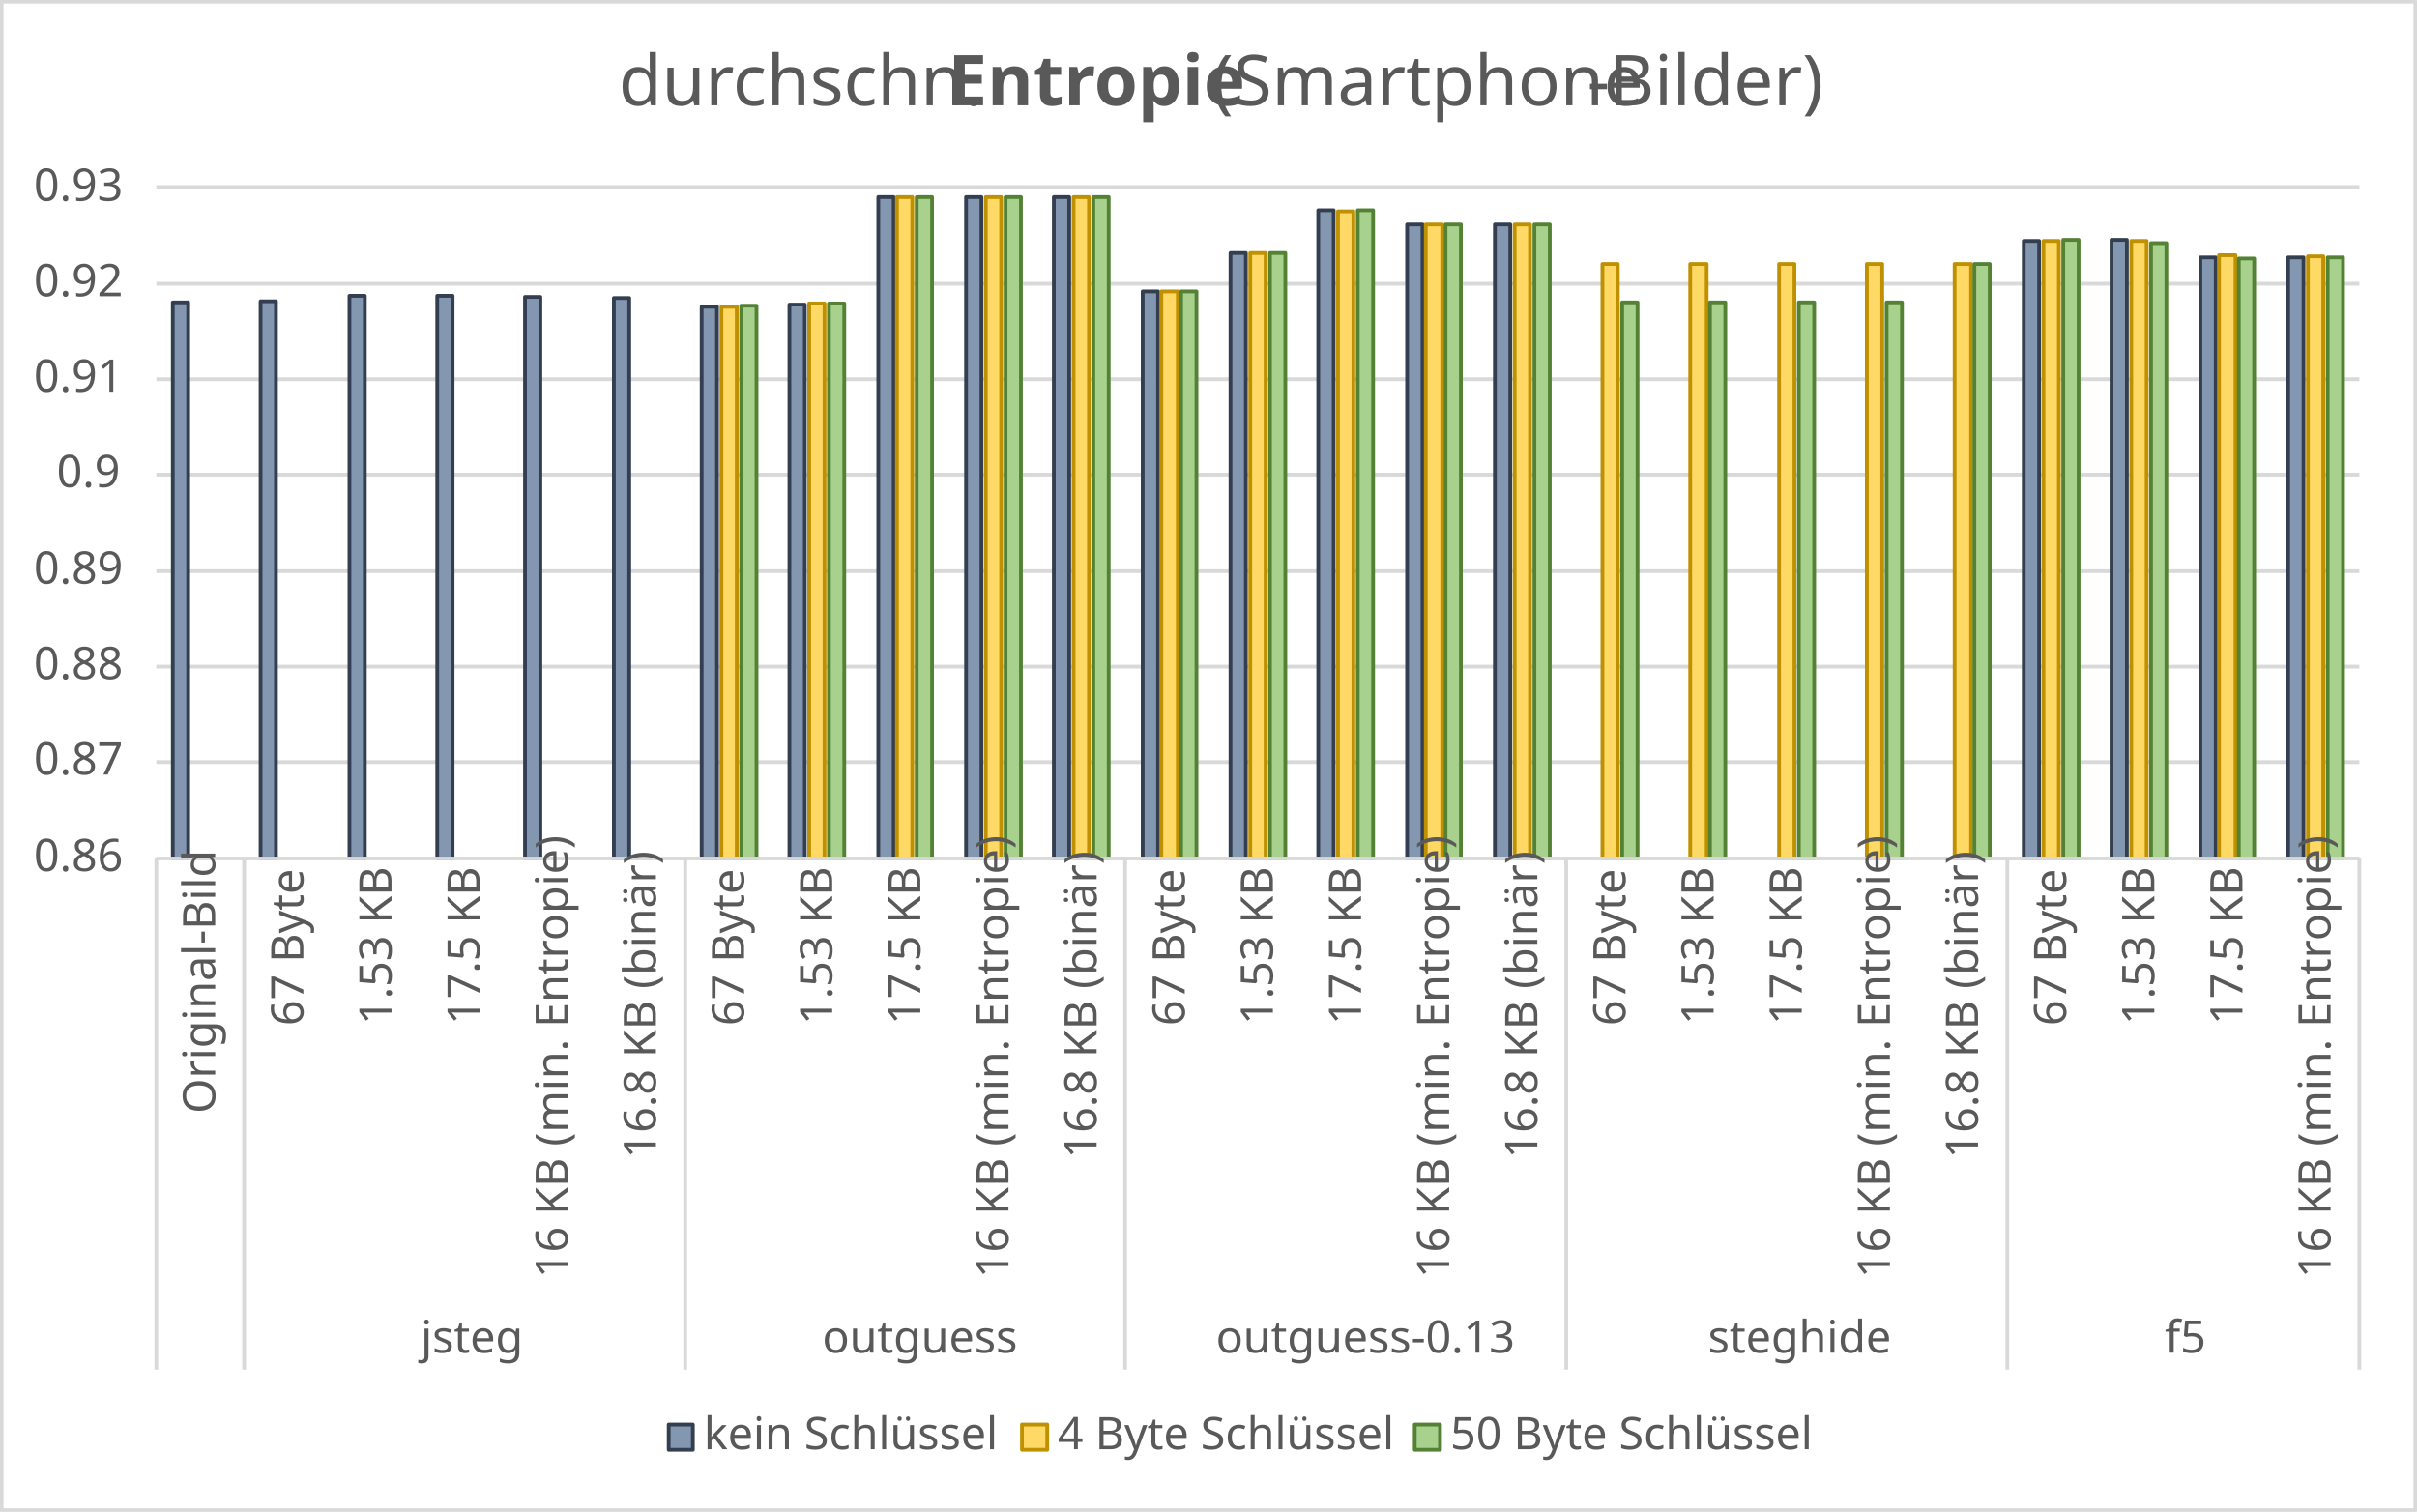
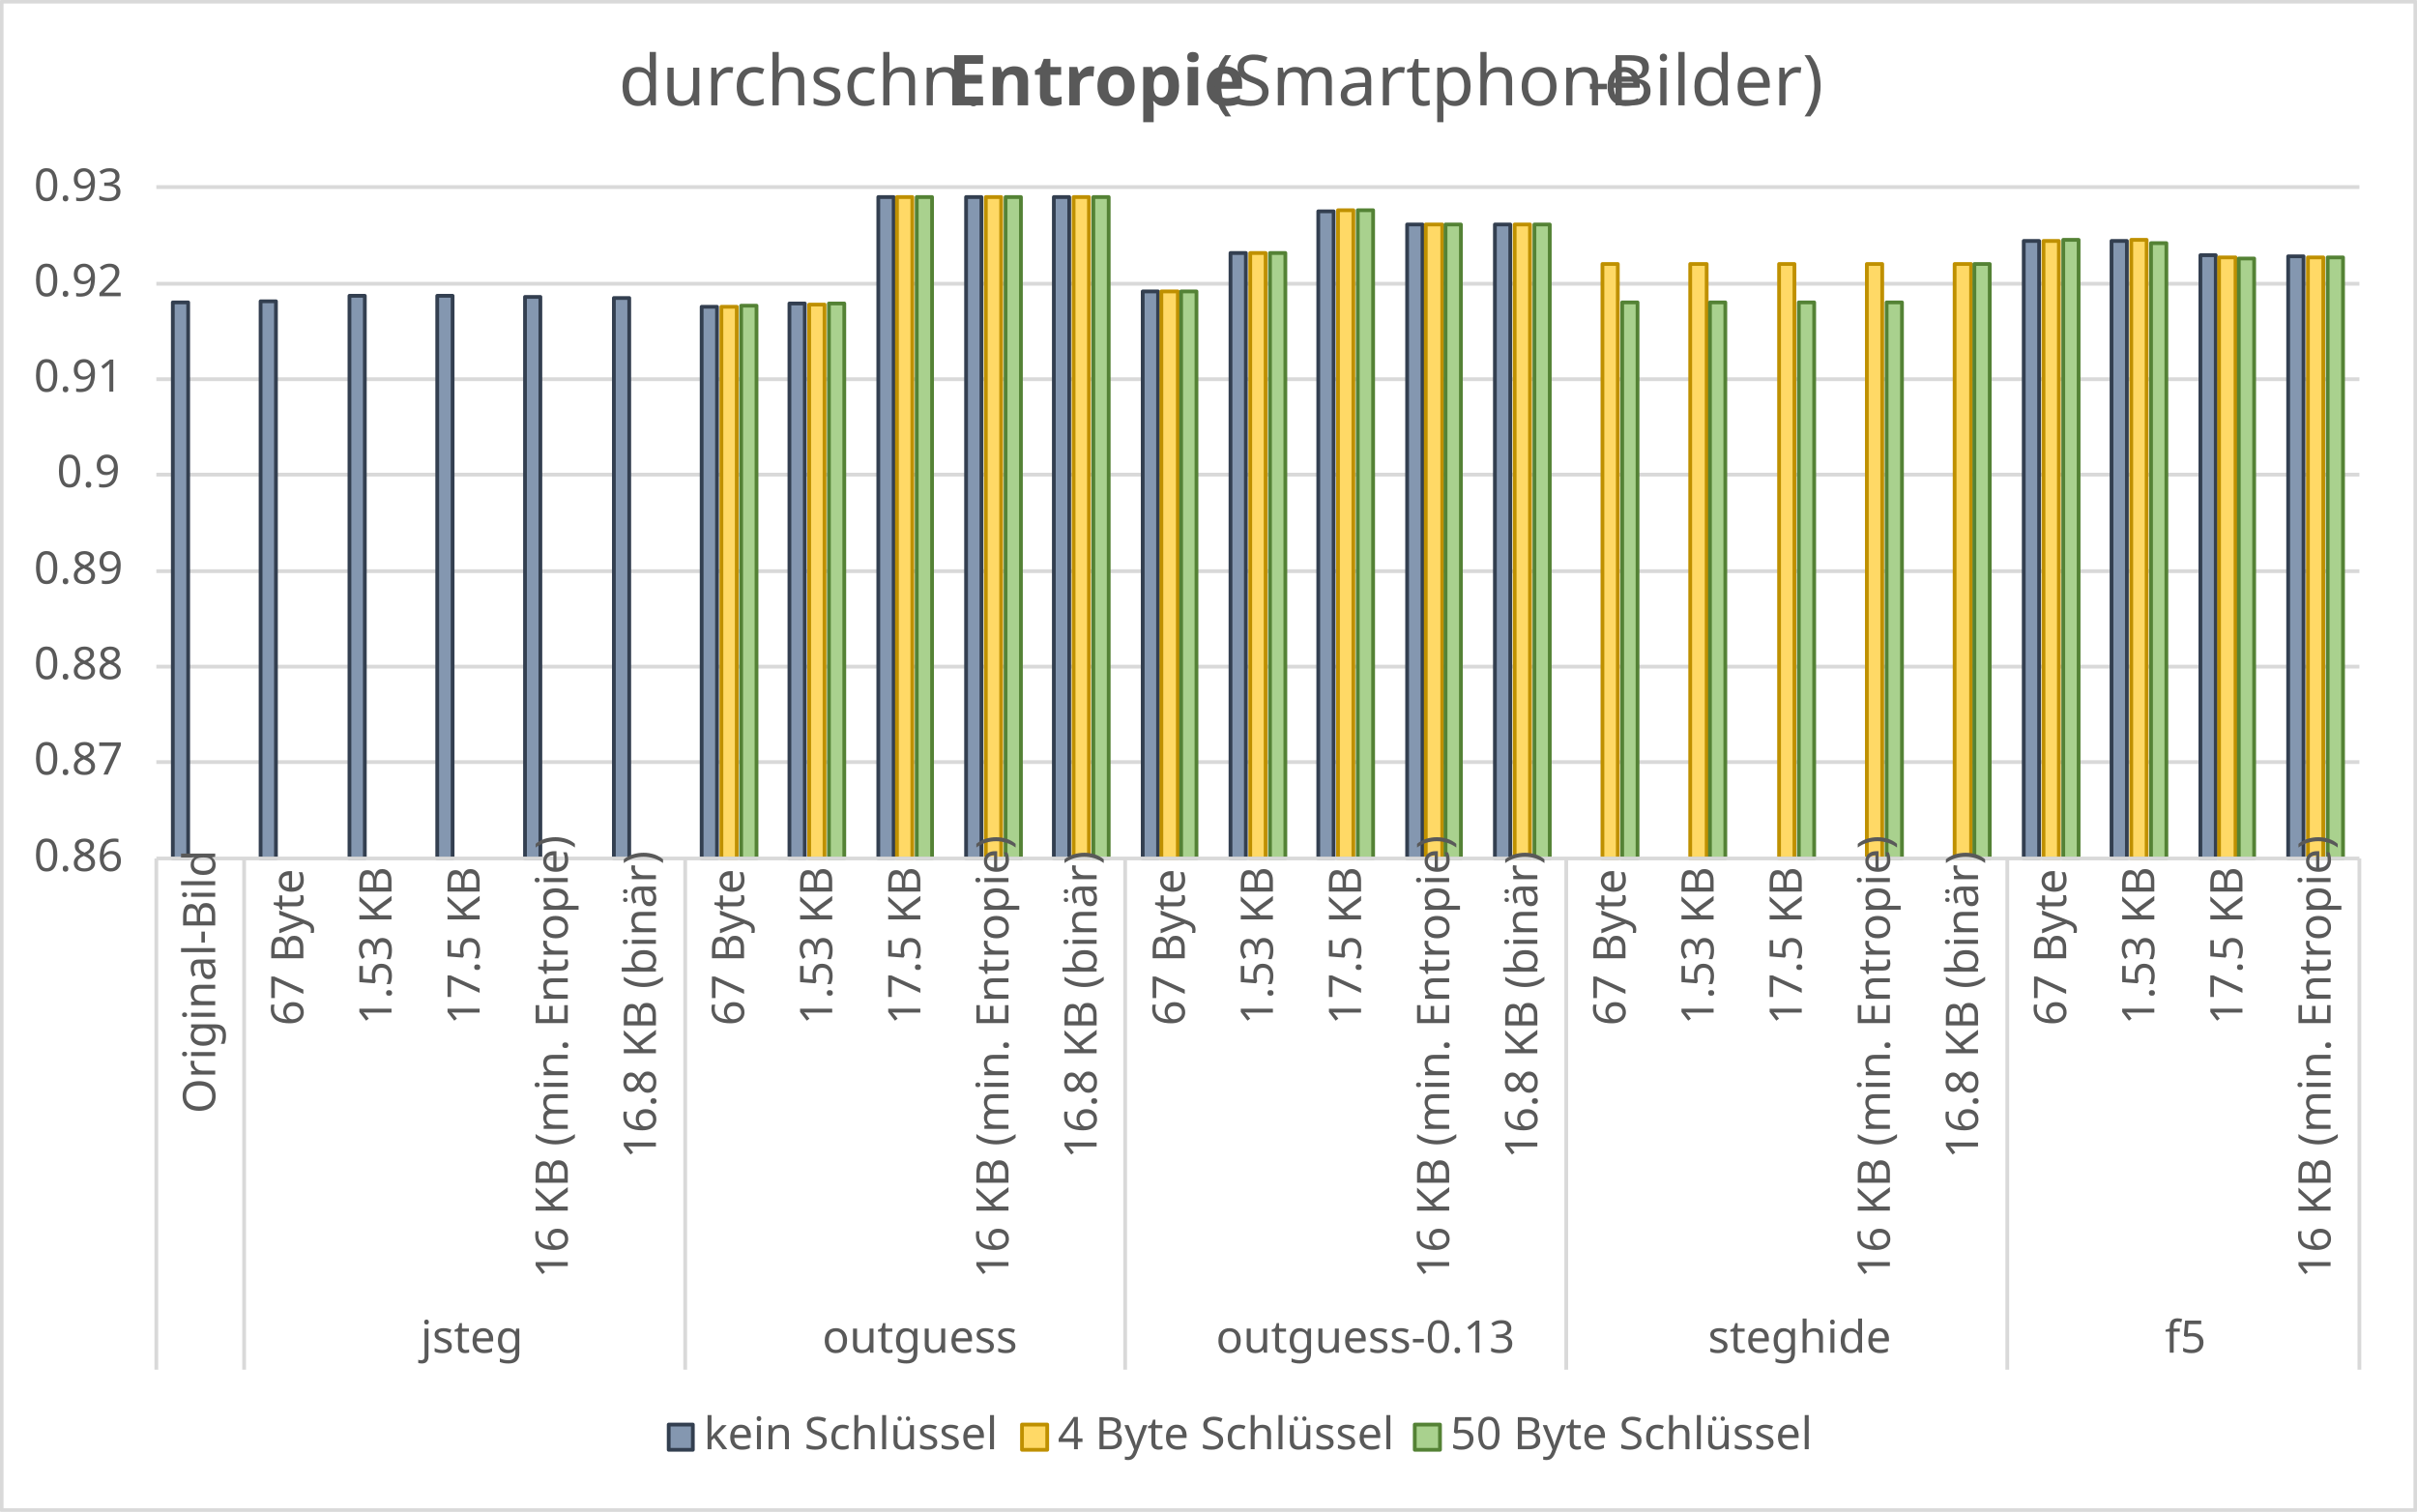
<svg xmlns="http://www.w3.org/2000/svg" width="2203" height="1378" xml:space="preserve" overflow="hidden">
  <defs>
    <clipPath id="clip0">
      <rect x="274" y="3574" width="2203" height="1378" />
    </clipPath>
    <clipPath id="clip1">
      <rect x="275" y="3575" width="2200" height="1375" />
    </clipPath>
    <clipPath id="clip2">
      <rect x="416" y="3744" width="2012" height="615" />
    </clipPath>
    <clipPath id="clip3">
      <rect x="416" y="3744" width="2012" height="615" />
    </clipPath>
    <clipPath id="clip4">
      <rect x="416" y="3744" width="2012" height="615" />
    </clipPath>
    <clipPath id="clip5">
      <rect x="275" y="3575" width="2200" height="1375" />
    </clipPath>
    <clipPath id="clip6">
      <rect x="275" y="3575" width="2200" height="1375" />
    </clipPath>
    <clipPath id="clip7">
      <rect x="275" y="3575" width="2200" height="1375" />
    </clipPath>
    <clipPath id="clip8">
      <rect x="275" y="3575" width="2200" height="1375" />
    </clipPath>
    <clipPath id="clip9">
      <rect x="275" y="3575" width="2200" height="1375" />
    </clipPath>
    <clipPath id="clip10">
      <rect x="275" y="3575" width="2200" height="1375" />
    </clipPath>
    <clipPath id="clip11">
      <rect x="275" y="3575" width="2200" height="1375" />
    </clipPath>
    <clipPath id="clip12">
      <rect x="275" y="3575" width="2200" height="1375" />
    </clipPath>
    <clipPath id="clip13">
      <rect x="275" y="3575" width="2200" height="1375" />
    </clipPath>
    <clipPath id="clip14">
      <rect x="275" y="3575" width="2200" height="1375" />
    </clipPath>
    <clipPath id="clip15">
      <rect x="275" y="3575" width="2200" height="1375" />
    </clipPath>
    <clipPath id="clip16">
      <rect x="275" y="3575" width="2200" height="1375" />
    </clipPath>
    <clipPath id="clip17">
      <rect x="275" y="3575" width="2200" height="1375" />
    </clipPath>
    <clipPath id="clip18">
      <rect x="275" y="3575" width="2200" height="1375" />
    </clipPath>
    <clipPath id="clip19">
      <rect x="275" y="3575" width="2200" height="1375" />
    </clipPath>
    <clipPath id="clip20">
      <rect x="275" y="3575" width="2200" height="1375" />
    </clipPath>
    <clipPath id="clip21">
      <rect x="275" y="3575" width="2200" height="1375" />
    </clipPath>
    <clipPath id="clip22">
      <rect x="275" y="3575" width="2200" height="1375" />
    </clipPath>
    <clipPath id="clip23">
      <rect x="275" y="3575" width="2200" height="1375" />
    </clipPath>
    <clipPath id="clip24">
      <rect x="275" y="3575" width="2200" height="1375" />
    </clipPath>
    <clipPath id="clip25">
      <rect x="275" y="3575" width="2200" height="1375" />
    </clipPath>
    <clipPath id="clip26">
      <rect x="275" y="3575" width="2200" height="1375" />
    </clipPath>
    <clipPath id="clip27">
      <rect x="275" y="3575" width="2200" height="1375" />
    </clipPath>
    <clipPath id="clip28">
      <rect x="275" y="3575" width="2200" height="1375" />
    </clipPath>
    <clipPath id="clip29">
      <rect x="275" y="3575" width="2200" height="1375" />
    </clipPath>
    <clipPath id="clip30">
      <rect x="275" y="3575" width="2200" height="1375" />
    </clipPath>
    <clipPath id="clip31">
      <rect x="275" y="3575" width="2200" height="1375" />
    </clipPath>
    <clipPath id="clip32">
      <rect x="275" y="3575" width="2200" height="1375" />
    </clipPath>
    <clipPath id="clip33">
      <rect x="275" y="3575" width="2200" height="1375" />
    </clipPath>
    <clipPath id="clip34">
      <rect x="275" y="3575" width="2200" height="1375" />
    </clipPath>
    <clipPath id="clip35">
      <rect x="275" y="3575" width="2200" height="1375" />
    </clipPath>
    <clipPath id="clip36">
      <rect x="275" y="3575" width="2200" height="1375" />
    </clipPath>
    <clipPath id="clip37">
      <rect x="275" y="3575" width="2200" height="1375" />
    </clipPath>
    <clipPath id="clip38">
      <rect x="275" y="3575" width="2200" height="1375" />
    </clipPath>
    <clipPath id="clip39">
      <rect x="275" y="3575" width="2200" height="1375" />
    </clipPath>
    <clipPath id="clip40">
      <rect x="275" y="3575" width="2200" height="1375" />
    </clipPath>
    <clipPath id="clip41">
      <rect x="275" y="3575" width="2200" height="1375" />
    </clipPath>
    <clipPath id="clip42">
      <rect x="275" y="3575" width="2200" height="1375" />
    </clipPath>
    <clipPath id="clip43">
      <rect x="275" y="3575" width="2200" height="1375" />
    </clipPath>
    <clipPath id="clip44">
      <rect x="275" y="3575" width="2200" height="1375" />
    </clipPath>
    <clipPath id="clip45">
      <rect x="275" y="3575" width="2200" height="1375" />
    </clipPath>
    <clipPath id="clip46">
      <rect x="275" y="3575" width="2200" height="1375" />
    </clipPath>
    <clipPath id="clip47">
      <rect x="275" y="3575" width="2200" height="1375" />
    </clipPath>
    <clipPath id="clip48">
      <rect x="275" y="3575" width="2200" height="1375" />
    </clipPath>
    <clipPath id="clip49">
      <rect x="275" y="3575" width="2200" height="1375" />
    </clipPath>
    <clipPath id="clip50">
      <rect x="275" y="3575" width="2200" height="1375" />
    </clipPath>
    <clipPath id="clip51">
      <rect x="275" y="3575" width="2200" height="1375" />
    </clipPath>
    <clipPath id="clip52">
      <rect x="275" y="3575" width="2200" height="1375" />
    </clipPath>
    <clipPath id="clip53">
      <rect x="275" y="3575" width="2200" height="1375" />
    </clipPath>
    <clipPath id="clip54">
      <rect x="275" y="3575" width="2200" height="1375" />
    </clipPath>
    <clipPath id="clip55">
      <rect x="275" y="3575" width="2200" height="1375" />
    </clipPath>
    <clipPath id="clip56">
      <rect x="275" y="3575" width="2200" height="1375" />
    </clipPath>
  </defs>
  <g clip-path="url(#clip0)" transform="translate(-274 -3574)">
    <rect x="275" y="3575" width="2200" height="1375" fill="#FFFFFF" />
    <g clip-path="url(#clip1)">
      <path d="M416.5 4268.64 2424.5 4268.64M416.5 4181.64 2424.5 4181.64M416.5 4094.63 2424.5 4094.63M416.5 4006.63 2424.5 4006.63M416.5 3919.63 2424.5 3919.63M416.5 3832.63 2424.5 3832.63M416.5 3744.5 2424.5 3744.5" stroke="#D9D9D9" stroke-width="3.438" stroke-linejoin="round" stroke-miterlimit="10" fill="none" />
    </g>
    <g clip-path="url(#clip2)">
-       <path d="M431.514 3849.63 445.515 3849.63 445.515 4356.5 431.514 4356.5ZM511.517 3848.63 525.517 3848.63 525.517 4356.5 511.517 4356.5ZM592.52 3843.63 606.52 3843.63 606.52 4356.5 592.52 4356.5ZM672.522 3843.63 686.523 3843.63 686.523 4356.5 672.522 4356.5ZM752.525 3844.63 766.525 3844.63 766.525 4356.5 752.525 4356.5ZM833.528 3845.63 847.528 3845.63 847.528 4356.5 833.528 4356.5ZM913.53 3853.63 927.531 3853.63 927.531 4356.5 913.53 4356.5ZM993.533 3851.63 1007.53 3851.63 1007.53 4356.5 993.533 4356.5ZM1074.54 3753.62 1088.54 3753.62 1088.54 4356.5 1074.54 4356.5ZM1154.54 3753.62 1168.54 3753.62 1168.54 4356.5 1154.54 4356.5ZM1234.54 3753.62 1248.54 3753.62 1248.54 4356.5 1234.54 4356.5ZM1315.54 3839.63 1329.54 3839.63 1329.54 4356.5 1315.54 4356.5ZM1395.55 3804.62 1409.55 3804.62 1409.55 4356.5 1395.55 4356.5ZM1475.55 3765.62 1489.55 3765.62 1489.55 4356.5 1475.55 4356.5ZM1556.55 3778.62 1570.55 3778.62 1570.55 4356.5 1556.55 4356.5ZM1636.55 3778.62 1650.55 3778.62 1650.55 4356.5 1636.55 4356.5ZM2118.57 3793.62 2132.57 3793.62 2132.57 4356.5 2118.57 4356.5ZM2198.57 3792.62 2212.57 3792.62 2212.57 4356.5 2198.57 4356.5ZM2279.57 3808.63 2293.58 3808.63 2293.58 4356.5 2279.57 4356.5ZM2359.58 3808.63 2373.58 3808.63 2373.58 4356.5 2359.58 4356.5Z" stroke="#333F50" stroke-width="3.438" stroke-linejoin="round" stroke-miterlimit="10" fill="#8497B0" />
+       <path d="M431.514 3849.63 445.515 3849.63 445.515 4356.5 431.514 4356.5ZM511.517 3848.63 525.517 3848.63 525.517 4356.5 511.517 4356.5ZM592.52 3843.63 606.52 3843.63 606.52 4356.5 592.52 4356.5ZM672.522 3843.63 686.523 3843.63 686.523 4356.5 672.522 4356.5ZM752.525 3844.63 766.525 3844.63 766.525 4356.5 752.525 4356.5ZM833.528 3845.63 847.528 3845.63 847.528 4356.5 833.528 4356.5ZM913.53 3853.63 927.531 3853.63 927.531 4356.5 913.53 4356.5ZM993.533 3850.63 1007.53 3850.63 1007.53 4356.5 993.533 4356.5ZM1074.54 3753.62 1088.54 3753.62 1088.54 4356.5 1074.54 4356.5ZM1154.54 3753.62 1168.54 3753.62 1168.54 4356.5 1154.54 4356.5ZM1234.54 3753.62 1248.54 3753.62 1248.54 4356.5 1234.54 4356.5ZM1315.54 3839.63 1329.54 3839.63 1329.54 4356.5 1315.54 4356.5ZM1395.55 3804.62 1409.55 3804.62 1409.55 4356.5 1395.55 4356.5ZM1475.55 3766.62 1489.55 3766.62 1489.55 4356.5 1475.55 4356.5ZM1556.55 3778.62 1570.55 3778.62 1570.55 4356.5 1556.55 4356.5ZM1636.55 3778.62 1650.55 3778.62 1650.55 4356.5 1636.55 4356.5ZM2118.57 3793.62 2132.57 3793.62 2132.57 4356.5 2118.57 4356.5ZM2198.57 3793.62 2212.57 3793.62 2212.57 4356.5 2198.57 4356.5ZM2279.57 3806.62 2293.58 3806.62 2293.58 4356.5 2279.57 4356.5ZM2359.58 3807.63 2373.58 3807.63 2373.58 4356.5 2359.58 4356.5Z" stroke="#333F50" stroke-width="3.438" stroke-linejoin="round" stroke-miterlimit="10" fill="#8497B0" />
    </g>
    <g clip-path="url(#clip3)">
-       <path d="M931.531 3853.63 945.531 3853.63 945.531 4356.5 931.531 4356.5ZM1011.53 3850.63 1025.53 3850.63 1025.53 4356.5 1011.53 4356.5ZM1091.54 3753.62 1105.54 3753.62 1105.54 4356.5 1091.54 4356.5ZM1172.54 3753.62 1186.54 3753.62 1186.54 4356.5 1172.54 4356.5ZM1252.54 3753.62 1266.54 3753.62 1266.54 4356.5 1252.54 4356.5ZM1332.54 3839.63 1347.54 3839.63 1347.54 4356.5 1332.54 4356.5ZM1413.55 3804.62 1427.55 3804.62 1427.55 4356.5 1413.55 4356.5ZM1493.55 3766.62 1507.55 3766.62 1507.55 4356.5 1493.55 4356.5ZM1573.55 3778.62 1588.55 3778.62 1588.55 4356.5 1573.55 4356.5ZM1654.55 3778.62 1668.55 3778.62 1668.55 4356.5 1654.55 4356.5ZM1734.56 3814.63 1748.56 3814.63 1748.56 4356.5 1734.56 4356.5ZM1814.56 3814.63 1829.56 3814.63 1829.56 4356.5 1814.56 4356.5ZM1895.56 3814.63 1909.56 3814.63 1909.56 4356.5 1895.56 4356.5ZM1975.56 3814.63 1989.57 3814.63 1989.57 4356.5 1975.56 4356.5ZM2055.57 3814.63 2070.57 3814.63 2070.57 4356.5 2055.57 4356.5ZM2136.57 3793.62 2150.57 3793.62 2150.57 4356.5 2136.57 4356.5ZM2216.57 3793.62 2230.57 3793.62 2230.57 4356.5 2216.57 4356.5ZM2296.58 3806.62 2311.58 3806.62 2311.58 4356.5 2296.58 4356.5ZM2377.58 3807.63 2391.58 3807.63 2391.58 4356.5 2377.58 4356.5Z" stroke="#BF9000" stroke-width="3.438" stroke-linejoin="round" stroke-miterlimit="10" fill="#FFD966" />
+       <path d="M931.531 3853.63 945.531 3853.63 945.531 4356.5 931.531 4356.5ZM1011.53 3851.63 1025.53 3851.63 1025.53 4356.5 1011.53 4356.5ZM1091.54 3753.62 1105.54 3753.62 1105.54 4356.5 1091.54 4356.5ZM1172.54 3753.62 1186.54 3753.62 1186.54 4356.5 1172.54 4356.5ZM1252.54 3753.62 1266.54 3753.62 1266.54 4356.5 1252.54 4356.5ZM1332.54 3839.63 1347.54 3839.63 1347.54 4356.5 1332.54 4356.5ZM1413.55 3804.62 1427.55 3804.62 1427.55 4356.5 1413.55 4356.5ZM1493.55 3765.62 1507.55 3765.62 1507.55 4356.5 1493.55 4356.5ZM1573.55 3778.62 1588.55 3778.62 1588.55 4356.5 1573.55 4356.5ZM1654.55 3778.62 1668.55 3778.62 1668.55 4356.5 1654.55 4356.5ZM1734.56 3814.63 1748.56 3814.63 1748.56 4356.5 1734.56 4356.5ZM1814.56 3814.63 1829.56 3814.63 1829.56 4356.5 1814.56 4356.5ZM1895.56 3814.63 1909.56 3814.63 1909.56 4356.5 1895.56 4356.5ZM1975.56 3814.63 1989.57 3814.63 1989.57 4356.5 1975.56 4356.5ZM2055.57 3814.63 2070.57 3814.63 2070.57 4356.5 2055.57 4356.5ZM2136.57 3793.62 2150.57 3793.62 2150.57 4356.5 2136.57 4356.5ZM2216.57 3792.62 2230.57 3792.62 2230.57 4356.5 2216.57 4356.5ZM2296.58 3808.63 2311.58 3808.63 2311.58 4356.5 2296.58 4356.5ZM2377.58 3808.63 2391.58 3808.63 2391.58 4356.5 2377.58 4356.5Z" stroke="#BF9000" stroke-width="3.438" stroke-linejoin="round" stroke-miterlimit="10" fill="#FFD966" />
    </g>
    <g clip-path="url(#clip4)">
      <path d="M949.531 3852.63 963.532 3852.63 963.532 4356.5 949.531 4356.5ZM1029.53 3850.63 1043.53 3850.63 1043.53 4356.5 1029.53 4356.5ZM1109.54 3753.62 1123.54 3753.62 1123.54 4356.5 1109.54 4356.5ZM1190.54 3753.62 1204.54 3753.62 1204.54 4356.5 1190.54 4356.5ZM1270.54 3753.62 1284.54 3753.62 1284.54 4356.5 1270.54 4356.5ZM1350.54 3839.63 1364.54 3839.63 1364.54 4356.5 1350.54 4356.5ZM1431.55 3804.62 1445.55 3804.62 1445.55 4356.5 1431.55 4356.5ZM1511.55 3765.62 1525.55 3765.62 1525.55 4356.5 1511.55 4356.5ZM1591.55 3778.62 1605.55 3778.62 1605.55 4356.5 1591.55 4356.5ZM1672.56 3778.62 1686.56 3778.62 1686.56 4356.5 1672.56 4356.5ZM1752.56 3849.63 1766.56 3849.63 1766.56 4356.5 1752.56 4356.5ZM1832.56 3849.63 1846.56 3849.63 1846.56 4356.5 1832.56 4356.5ZM1913.56 3849.63 1927.56 3849.63 1927.56 4356.5 1913.56 4356.5ZM1993.57 3849.63 2007.57 3849.63 2007.57 4356.5 1993.57 4356.5ZM2073.57 3814.63 2087.57 3814.63 2087.57 4356.5 2073.57 4356.5ZM2154.57 3792.62 2168.57 3792.62 2168.57 4356.5 2154.57 4356.5ZM2234.57 3795.62 2248.57 3795.62 2248.57 4356.5 2234.57 4356.5ZM2314.58 3809.63 2328.58 3809.63 2328.58 4356.5 2314.58 4356.5ZM2395.58 3808.63 2409.58 3808.63 2409.58 4356.5 2395.58 4356.5Z" stroke="#548235" stroke-width="3.438" stroke-linejoin="round" stroke-miterlimit="10" fill="#A9D18E" />
    </g>
    <g clip-path="url(#clip5)">
      <path d="M416.5 4356.5 2424.5 4356.5" stroke="#D9D9D9" stroke-width="3.438" stroke-linejoin="round" stroke-miterlimit="10" fill="none" fill-rule="evenodd" />
    </g>
    <g clip-path="url(#clip6)">
      <path d="M416.5 4356.5 416.5 4742.5M496.516 4356.5 496.516 4742.5M898.53 4356.5 898.53 4742.5M1299.54 4356.5 1299.54 4742.5M1701.56 4356.5 1701.56 4742.5M2103.57 4356.5 2103.57 4742.5M2424.5 4356.5 2424.5 4742.5" stroke="#D9D9D9" stroke-width="3.438" stroke-linejoin="round" stroke-miterlimit="10" fill="none" />
    </g>
    <g clip-path="url(#clip7)">
      <path d="M416.5 4742.5 416.5 4822.5M496.516 4742.5 496.516 4822.5M898.53 4742.5 898.53 4822.5M1299.54 4742.5 1299.54 4822.5M1701.56 4742.5 1701.56 4822.5M2103.57 4742.5 2103.57 4822.5M2424.5 4742.5 2424.5 4822.5" stroke="#D9D9D9" stroke-width="3.438" stroke-linejoin="round" stroke-miterlimit="10" fill="none" />
    </g>
    <g clip-path="url(#clip8)">
      <text fill="#595959" font-family="Calibri,Calibri_MSFontService,sans-serif" font-weight="400" font-size="41" transform="matrix(1 0 0 1 304.792 4368)">0.86</text>
    </g>
    <g clip-path="url(#clip9)">
      <text fill="#595959" font-family="Calibri,Calibri_MSFontService,sans-serif" font-weight="400" font-size="41" transform="matrix(1 0 0 1 304.792 4280)">0.87</text>
    </g>
    <g clip-path="url(#clip10)">
      <text fill="#595959" font-family="Calibri,Calibri_MSFontService,sans-serif" font-weight="400" font-size="41" transform="matrix(1 0 0 1 304.792 4193)">0.88</text>
    </g>
    <g clip-path="url(#clip11)">
      <text fill="#595959" font-family="Calibri,Calibri_MSFontService,sans-serif" font-weight="400" font-size="41" transform="matrix(1 0 0 1 304.792 4106)">0.89</text>
    </g>
    <g clip-path="url(#clip12)">
      <text fill="#595959" font-family="Calibri,Calibri_MSFontService,sans-serif" font-weight="400" font-size="41" transform="matrix(1 0 0 1 325.692 4018)">0.9</text>
    </g>
    <g clip-path="url(#clip13)">
      <text fill="#595959" font-family="Calibri,Calibri_MSFontService,sans-serif" font-weight="400" font-size="41" transform="matrix(1 0 0 1 304.792 3931)">0.91</text>
    </g>
    <g clip-path="url(#clip14)">
      <text fill="#595959" font-family="Calibri,Calibri_MSFontService,sans-serif" font-weight="400" font-size="41" transform="matrix(1 0 0 1 304.792 3844)">0.92</text>
    </g>
    <g clip-path="url(#clip15)">
      <text fill="#595959" font-family="Calibri,Calibri_MSFontService,sans-serif" font-weight="400" font-size="41" transform="matrix(1 0 0 1 304.792 3757)">0.93</text>
    </g>
    <g clip-path="url(#clip16)">
      <text fill="#595959" font-family="Calibri,Calibri_MSFontService,sans-serif" font-weight="400" font-size="41" transform="matrix(6.12323e-17 -1 1 6.12323e-17 470.157 4589)">Original-Bild</text>
    </g>
    <g clip-path="url(#clip17)">
      <text fill="#595959" font-family="Calibri,Calibri_MSFontService,sans-serif" font-weight="400" font-size="41" transform="matrix(6.12323e-17 -1 1 6.12323e-17 550.494 4509)">67 Byte</text>
    </g>
    <g clip-path="url(#clip18)">
      <text fill="#595959" font-family="Calibri,Calibri_MSFontService,sans-serif" font-weight="400" font-size="41" transform="matrix(6.12323e-17 -1 1 6.12323e-17 630.831 4508)">1.53 KB</text>
    </g>
    <g clip-path="url(#clip19)">
      <text fill="#595959" font-family="Calibri,Calibri_MSFontService,sans-serif" font-weight="400" font-size="41" transform="matrix(6.12323e-17 -1 1 6.12323e-17 711.168 4508)">17.5 KB</text>
    </g>
    <g clip-path="url(#clip20)">
      <text fill="#595959" font-family="Calibri,Calibri_MSFontService,sans-serif" font-weight="400" font-size="41" transform="matrix(6.12323e-17 -1 1 6.12323e-17 791.504 4739)">16 KB (min. Entropie)</text>
    </g>
    <g clip-path="url(#clip21)">
      <text fill="#595959" font-family="Calibri,Calibri_MSFontService,sans-serif" font-weight="400" font-size="41" transform="matrix(6.12323e-17 -1 1 6.12323e-17 871.841 4630)">16.8 KB (binär)</text>
    </g>
    <g clip-path="url(#clip22)">
      <text fill="#595959" font-family="Calibri,Calibri_MSFontService,sans-serif" font-weight="400" font-size="41" transform="matrix(6.12323e-17 -1 1 6.12323e-17 952.178 4509)">67 Byte</text>
    </g>
    <g clip-path="url(#clip23)">
      <text fill="#595959" font-family="Calibri,Calibri_MSFontService,sans-serif" font-weight="400" font-size="41" transform="matrix(6.12323e-17 -1 1 6.12323e-17 1032.51 4508)">1.53 KB</text>
    </g>
    <g clip-path="url(#clip24)">
      <text fill="#595959" font-family="Calibri,Calibri_MSFontService,sans-serif" font-weight="400" font-size="41" transform="matrix(6.12323e-17 -1 1 6.12323e-17 1112.85 4508)">17.5 KB</text>
    </g>
    <g clip-path="url(#clip25)">
      <text fill="#595959" font-family="Calibri,Calibri_MSFontService,sans-serif" font-weight="400" font-size="41" transform="matrix(6.12323e-17 -1 1 6.12323e-17 1193.19 4739)">16 KB (min. Entropie)</text>
    </g>
    <g clip-path="url(#clip26)">
      <text fill="#595959" font-family="Calibri,Calibri_MSFontService,sans-serif" font-weight="400" font-size="41" transform="matrix(6.12323e-17 -1 1 6.12323e-17 1273.53 4630)">16.8 KB (binär)</text>
    </g>
    <g clip-path="url(#clip27)">
      <text fill="#595959" font-family="Calibri,Calibri_MSFontService,sans-serif" font-weight="400" font-size="41" transform="matrix(6.12323e-17 -1 1 6.12323e-17 1353.86 4509)">67 Byte</text>
    </g>
    <g clip-path="url(#clip28)">
      <text fill="#595959" font-family="Calibri,Calibri_MSFontService,sans-serif" font-weight="400" font-size="41" transform="matrix(6.12323e-17 -1 1 6.12323e-17 1434.2 4508)">1.53 KB</text>
    </g>
    <g clip-path="url(#clip29)">
      <text fill="#595959" font-family="Calibri,Calibri_MSFontService,sans-serif" font-weight="400" font-size="41" transform="matrix(6.12323e-17 -1 1 6.12323e-17 1514.54 4508)">17.5 KB</text>
    </g>
    <g clip-path="url(#clip30)">
      <text fill="#595959" font-family="Calibri,Calibri_MSFontService,sans-serif" font-weight="400" font-size="41" transform="matrix(6.12323e-17 -1 1 6.12323e-17 1594.87 4739)">16 KB (min. Entropie)</text>
    </g>
    <g clip-path="url(#clip31)">
      <text fill="#595959" font-family="Calibri,Calibri_MSFontService,sans-serif" font-weight="400" font-size="41" transform="matrix(6.12323e-17 -1 1 6.12323e-17 1675.21 4630)">16.8 KB (binär)</text>
    </g>
    <g clip-path="url(#clip32)">
      <text fill="#595959" font-family="Calibri,Calibri_MSFontService,sans-serif" font-weight="400" font-size="41" transform="matrix(6.12323e-17 -1 1 6.12323e-17 1755.55 4509)">67 Byte</text>
    </g>
    <g clip-path="url(#clip33)">
      <text fill="#595959" font-family="Calibri,Calibri_MSFontService,sans-serif" font-weight="400" font-size="41" transform="matrix(6.12323e-17 -1 1 6.12323e-17 1835.88 4508)">1.53 KB</text>
    </g>
    <g clip-path="url(#clip34)">
      <text fill="#595959" font-family="Calibri,Calibri_MSFontService,sans-serif" font-weight="400" font-size="41" transform="matrix(6.12323e-17 -1 1 6.12323e-17 1916.22 4508)">17.5 KB</text>
    </g>
    <g clip-path="url(#clip35)">
      <text fill="#595959" font-family="Calibri,Calibri_MSFontService,sans-serif" font-weight="400" font-size="41" transform="matrix(6.12323e-17 -1 1 6.12323e-17 1996.56 4739)">16 KB (min. Entropie)</text>
    </g>
    <g clip-path="url(#clip36)">
      <text fill="#595959" font-family="Calibri,Calibri_MSFontService,sans-serif" font-weight="400" font-size="41" transform="matrix(6.12323e-17 -1 1 6.12323e-17 2076.89 4630)">16.8 KB (binär)</text>
    </g>
    <g clip-path="url(#clip37)">
      <text fill="#595959" font-family="Calibri,Calibri_MSFontService,sans-serif" font-weight="400" font-size="41" transform="matrix(6.12323e-17 -1 1 6.12323e-17 2157.23 4509)">67 Byte</text>
    </g>
    <g clip-path="url(#clip38)">
      <text fill="#595959" font-family="Calibri,Calibri_MSFontService,sans-serif" font-weight="400" font-size="41" transform="matrix(6.12323e-17 -1 1 6.12323e-17 2237.57 4508)">1.53 KB</text>
    </g>
    <g clip-path="url(#clip39)">
      <text fill="#595959" font-family="Calibri,Calibri_MSFontService,sans-serif" font-weight="400" font-size="41" transform="matrix(6.12323e-17 -1 1 6.12323e-17 2317.9 4508)">17.5 KB</text>
    </g>
    <g clip-path="url(#clip40)">
      <text fill="#595959" font-family="Calibri,Calibri_MSFontService,sans-serif" font-weight="400" font-size="41" transform="matrix(6.12323e-17 -1 1 6.12323e-17 2398.24 4739)">16 KB (min. Entropie)</text>
    </g>
    <g clip-path="url(#clip41)">
      <text fill="#595959" font-family="Calibri,Calibri_MSFontService,sans-serif" font-weight="400" font-size="41" transform="matrix(1 0 0 1 657.455 4807)">jsteg</text>
    </g>
    <g clip-path="url(#clip42)">
      <text fill="#595959" font-family="Calibri,Calibri_MSFontService,sans-serif" font-weight="400" font-size="41" transform="matrix(1 0 0 1 1023.46 4807)">outguess</text>
    </g>
    <g clip-path="url(#clip43)">
      <text fill="#595959" font-family="Calibri,Calibri_MSFontService,sans-serif" font-weight="400" font-size="41" transform="matrix(1 0 0 1 1382.28 4807)">outguess-0.13</text>
    </g>
    <g clip-path="url(#clip44)">
      <text fill="#595959" font-family="Calibri,Calibri_MSFontService,sans-serif" font-weight="400" font-size="41" transform="matrix(1 0 0 1 1830.77 4807)">steghide</text>
    </g>
    <g clip-path="url(#clip45)">
      <text fill="#595959" font-family="Calibri,Calibri_MSFontService,sans-serif" font-weight="400" font-size="41" transform="matrix(1 0 0 1 2247.17 4807)">f5</text>
    </g>
    <g clip-path="url(#clip46)">
      <text fill="#595959" font-family="Calibri,Calibri_MSFontService,sans-serif" font-weight="400" font-size="64" transform="matrix(1 0 0 1 837.913 3670)">durchschn. </text>
    </g>
    <g clip-path="url(#clip47)">
      <text fill="#595959" font-family="Calibri,Calibri_MSFontService,sans-serif" font-weight="700" font-size="64" transform="matrix(1 0 0 1 1137.96 3670)">Entropie</text>
    </g>
    <g clip-path="url(#clip48)">
      <text fill="#595959" font-family="Calibri,Calibri_MSFontService,sans-serif" font-weight="400" font-size="64" transform="matrix(1 0 0 1 1378.91 3670)">(Smartphone</text>
    </g>
    <g clip-path="url(#clip49)">
      <text fill="#595959" font-family="Calibri,Calibri_MSFontService,sans-serif" font-weight="400" font-size="64" transform="matrix(1 0 0 1 1720.62 3670)">-</text>
    </g>
    <g clip-path="url(#clip50)">
      <text fill="#595959" font-family="Calibri,Calibri_MSFontService,sans-serif" font-weight="400" font-size="64" transform="matrix(1 0 0 1 1740.26 3670)">Bilder)</text>
    </g>
    <g clip-path="url(#clip51)">
      <rect x="883.5" y="4872.5" width="22" height="23" stroke="#333F50" stroke-width="3.438" stroke-linejoin="round" stroke-miterlimit="10" fill="#8497B0" />
    </g>
    <g clip-path="url(#clip52)">
      <text fill="#595959" font-family="Calibri,Calibri_MSFontService,sans-serif" font-weight="400" font-size="41" transform="matrix(1 0 0 1 915.444 4895)">kein Schlüssel</text>
    </g>
    <g clip-path="url(#clip53)">
      <rect x="1205.5" y="4872.5" width="23" height="23" stroke="#BF9000" stroke-width="3.438" stroke-linejoin="round" stroke-miterlimit="10" fill="#FFD966" />
    </g>
    <g clip-path="url(#clip54)">
      <text fill="#595959" font-family="Calibri,Calibri_MSFontService,sans-serif" font-weight="400" font-size="41" transform="matrix(1 0 0 1 1238.04 4895)">4 Byte Schlüssel</text>
    </g>
    <g clip-path="url(#clip55)">
      <rect x="1563.5" y="4872.5" width="23" height="23" stroke="#548235" stroke-width="3.438" stroke-linejoin="round" stroke-miterlimit="10" fill="#A9D18E" />
    </g>
    <g clip-path="url(#clip56)">
      <text fill="#595959" font-family="Calibri,Calibri_MSFontService,sans-serif" font-weight="400" font-size="41" transform="matrix(1 0 0 1 1595.91 4895)">50 Byte Schlüssel</text>
    </g>
    <rect x="275.5" y="3575.5" width="2200" height="1375" stroke="#D9D9D9" stroke-width="3.438" stroke-linejoin="round" stroke-miterlimit="10" fill="none" />
  </g>
</svg>
